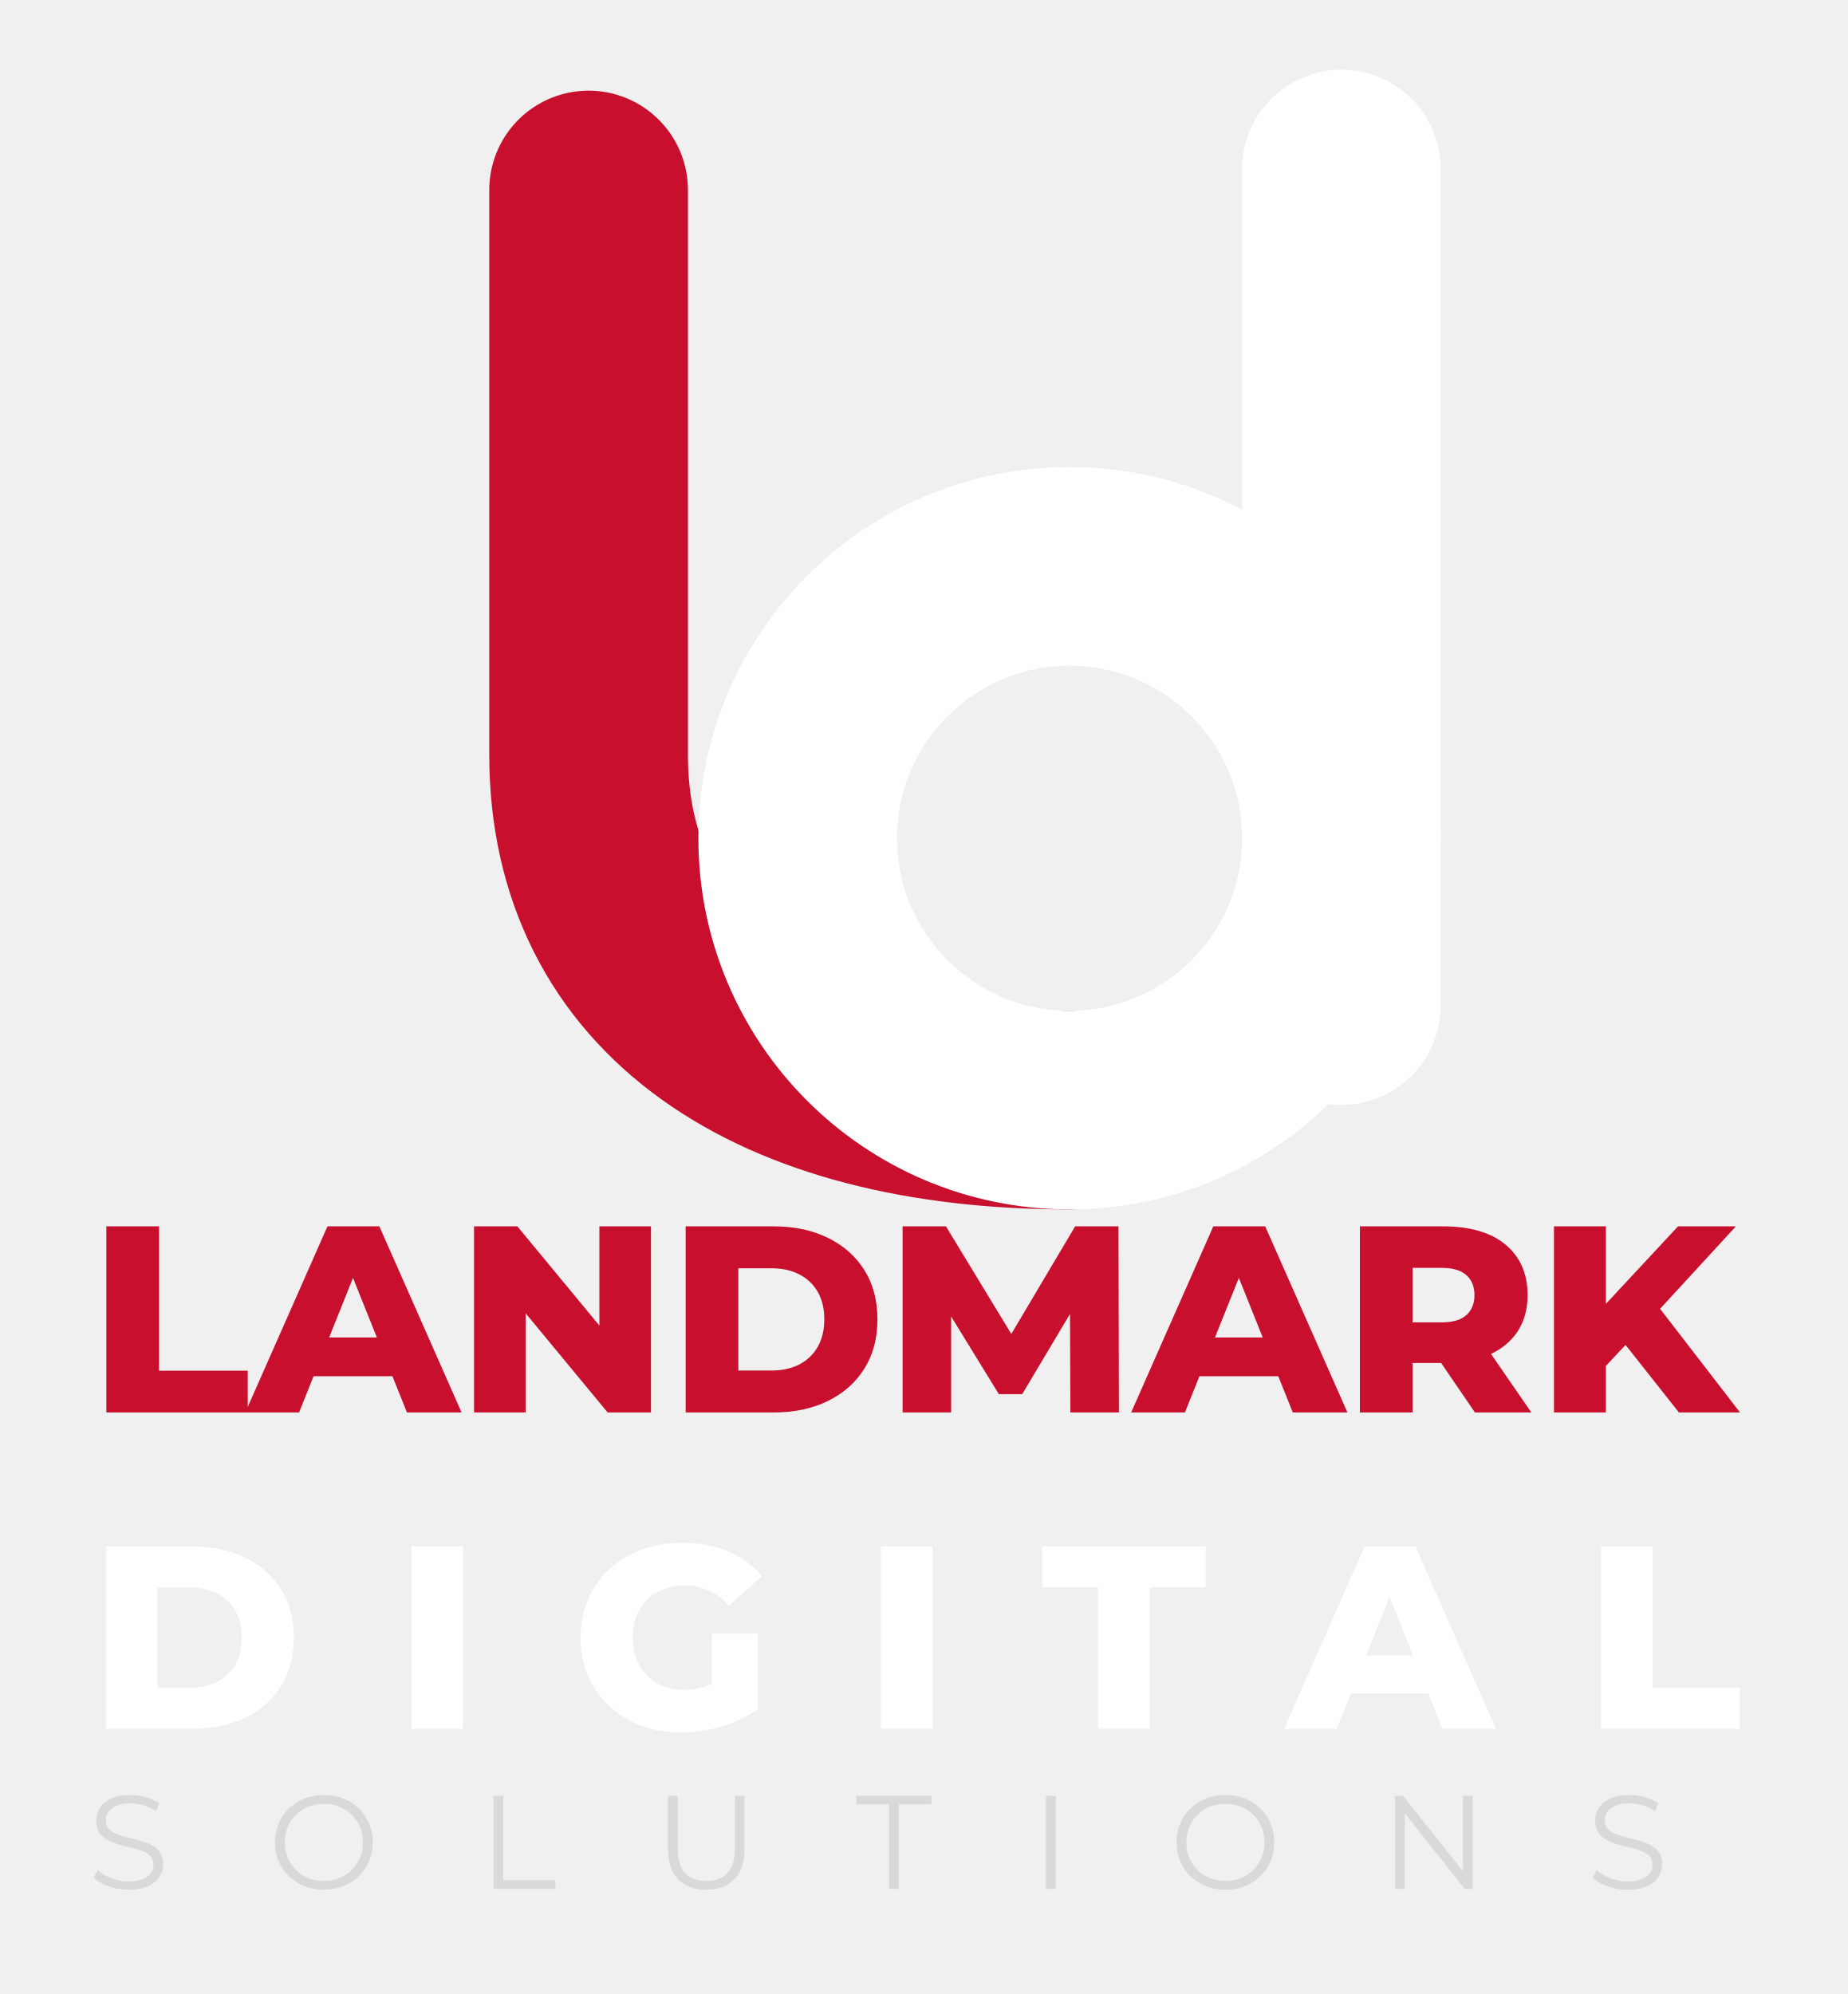
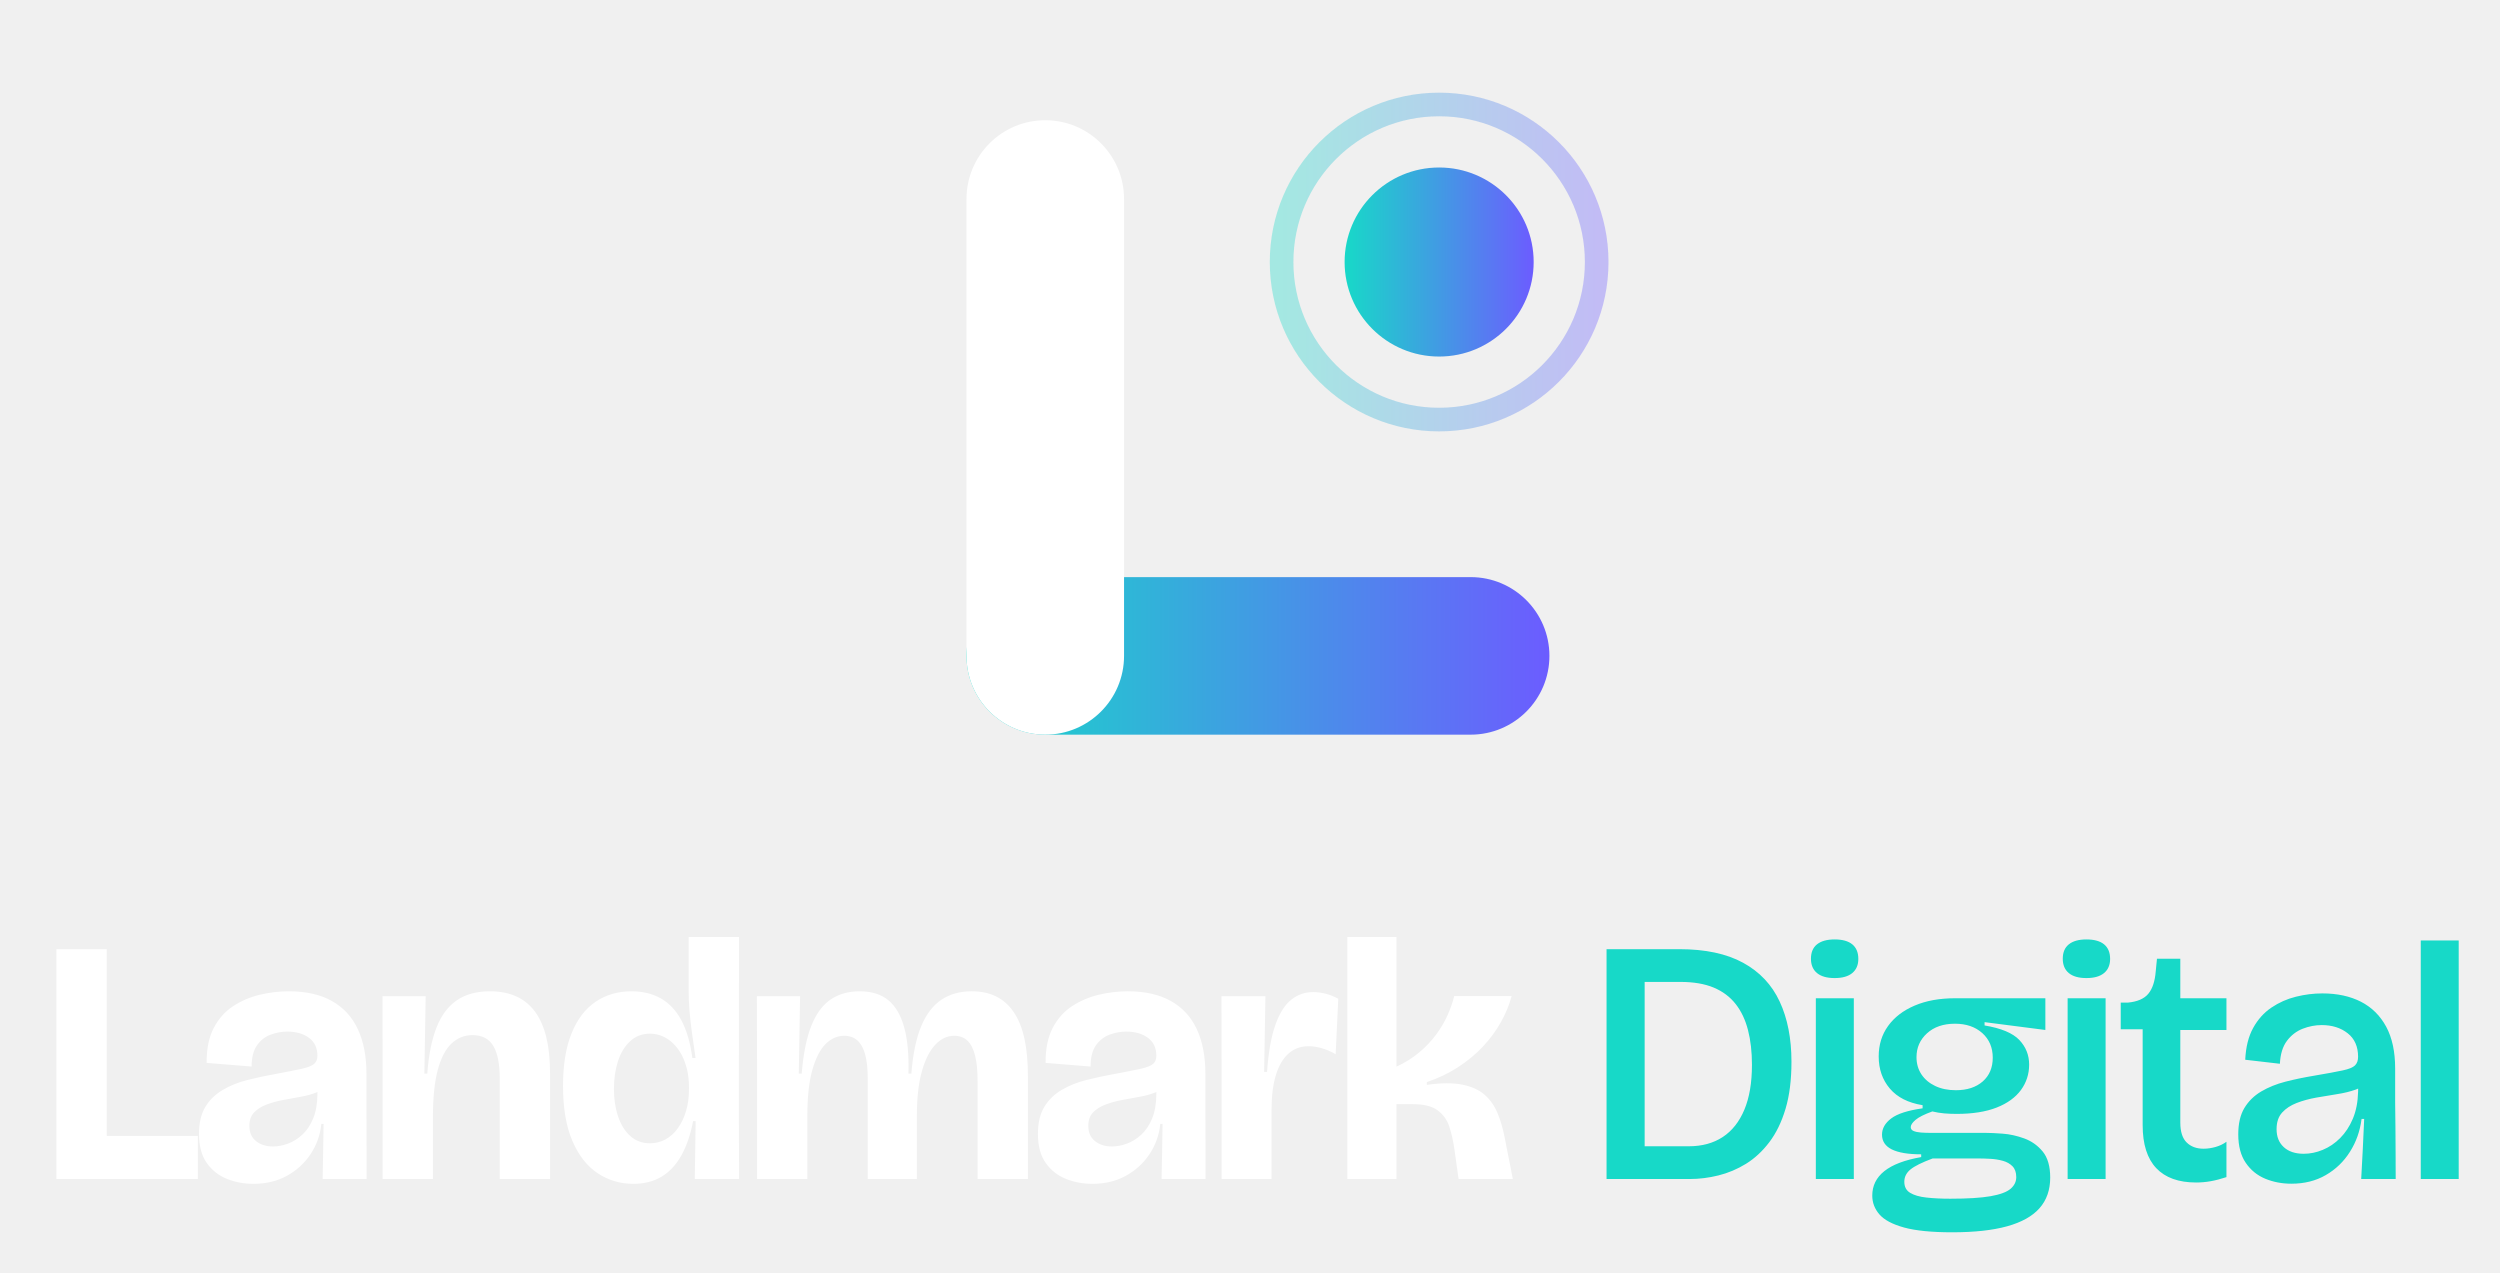
- <svg xmlns="http://www.w3.org/2000/svg" viewBox="0 0 417 450" width="417" height="450" role="img" aria-label="Landmark Digital">
-   <g transform="translate(24,24)">
-     <g transform="translate(71.08,0.00) scale(2.3596)">
-       <path d="M16 8 V 62 C16 84 34 96 62 96" fill="none" stroke="#C8102E" stroke-width="19" stroke-linecap="round" stroke-linejoin="round" />
-       <path d="M88 6 V 86" fill="none" stroke="#FFFFFF" stroke-width="19" stroke-linecap="round" />
-       <circle cx="62" cy="70" r="26" fill="none" stroke="#FFFFFF" stroke-width="19" />
+ <svg xmlns="http://www.w3.org/2000/svg" viewBox="0 0 603 307" width="603" height="307" role="img" aria-label="Landmark Digital">
+   <g transform="translate(10,10)">
+     <defs>
+       <linearGradient id="lmg5" x1="0" y1="0" x2="1" y2="0">
+         <stop offset="0" stop-color="#17D9C8" />
+         <stop offset="1" stop-color="#6C5CFF" />
+       </linearGradient>
+     </defs>
+     <g transform="translate(196.52,0.00) scale(1.9)">
+       <circle cx="74" cy="28" r="20" fill="none" stroke="url(#lmg5)" stroke-width="3" opacity=".35" />
+       <circle cx="74" cy="28" r="12" fill="url(#lmg5)" class="lm-dot" />
+       <rect x="14" y="68" width="74" height="20" rx="10" fill="url(#lmg5)" />
+       <rect x="14" y="10" width="20" height="78" rx="10" fill="#FFFFFF" />
    </g>
-     <g transform="translate(-4.22,294.76)">
-       <path d="M4.22 0V-42H16.11V-9.42H36.13V0H4.22ZM35.58 0 54.12 -42H65.83L84.39 0H72.06L57.55 -36.19H62.22L47.71 0H35.58ZM45.72 -8.18 48.78 -16.92H69.29L72.37 -8.18H45.72ZM87.2 0V-42H96.98L120.11 -14.02H115.49V-42H127.13V0H117.35L94.22 -27.98H98.84V0H87.2ZM134.96 0V-42H154.82Q161.77 -42 167.04 -39.42Q172.32 -36.84 175.28 -32.15Q178.24 -27.47 178.24 -21Q178.24 -14.58 175.28 -9.87Q172.32 -5.16 167.04 -2.58Q161.77 0 154.82 0H134.96ZM146.85 -9.46H154.3Q157.91 -9.46 160.59 -10.83Q163.27 -12.2 164.76 -14.81Q166.25 -17.41 166.25 -21Q166.25 -24.65 164.76 -27.22Q163.27 -29.8 160.59 -31.17Q157.91 -32.54 154.3 -32.54H146.85V-9.46ZM183.92 0V-42H193.7L211.06 -13.43H205.91L222.86 -42H232.64L232.74 0H221.79L221.69 -25.35H223.56L210.91 -4.13H205.64L192.61 -25.35H194.87V0H183.92ZM235.5 0 254.04 -42H265.75L284.31 0H271.98L257.47 -36.19H262.14L247.63 0H235.5ZM245.64 -8.18 248.7 -16.92H269.21L272.29 -8.18H245.64ZM287.12 0V-42H305.87Q315.08 -42 320.03 -37.84Q324.97 -33.68 324.97 -26.48Q324.97 -21.71 322.7 -18.26Q320.42 -14.82 316.24 -12.99Q312.05 -11.16 306.28 -11.16H293.71L299.01 -16.16V0H287.12ZM313.08 0 302.65 -15.28H315.28L325.82 0H313.08ZM299.01 -14.86 293.71 -20.33H305.58Q309.31 -20.33 311.14 -21.96Q312.98 -23.6 312.98 -26.48Q312.98 -29.37 311.14 -31Q309.31 -32.63 305.58 -32.63H293.71L299.01 -38.11V-14.86ZM341.53 -9.32 340.88 -22.62 358.92 -42H371.98L354.03 -22.48L347.42 -15.61L341.53 -9.32ZM330.92 0V-42H342.64V0H330.92ZM359.12 0 345.42 -17.33 353.16 -25.61 372.91 0H359.12Z" fill="#C8102E" />
-       <path d="M4.14 71.4V30.24H23.6Q30.41 30.24 35.58 32.77Q40.75 35.29 43.65 39.89Q46.55 44.48 46.55 50.82Q46.55 57.12 43.65 61.73Q40.75 66.35 35.58 68.87Q30.41 71.4 23.6 71.4H4.14ZM15.79 62.13H23.09Q26.63 62.13 29.25 60.79Q31.88 59.44 33.34 56.89Q34.8 54.34 34.8 50.82Q34.8 47.24 33.34 44.72Q31.88 42.2 29.25 40.85Q26.63 39.51 23.09 39.51H15.79V62.13ZM73.07 71.4V30.24H84.72V71.4H73.07ZM133.95 72.21Q129.03 72.21 124.88 70.65Q120.73 69.1 117.68 66.22Q114.63 63.35 112.94 59.44Q111.25 55.53 111.25 50.82Q111.25 46.11 112.94 42.2Q114.63 38.29 117.71 35.42Q120.79 32.54 124.98 30.99Q129.17 29.43 134.19 29.43Q139.98 29.43 144.56 31.36Q149.14 33.29 152.19 36.93L144.75 43.63Q142.64 41.33 140.19 40.18Q137.73 39.03 134.77 39.03Q132.13 39.03 129.96 39.87Q127.79 40.7 126.24 42.26Q124.69 43.82 123.85 45.98Q123 48.14 123 50.82Q123 53.41 123.85 55.58Q124.69 57.76 126.24 59.33Q127.79 60.9 129.91 61.75Q132.03 62.61 134.63 62.61Q137.24 62.61 139.69 61.75Q142.14 60.89 144.69 58.82L151.23 66.98Q147.67 69.53 143.05 70.87Q138.43 72.21 133.95 72.21ZM151.23 66.98 140.91 65.49V49.94H151.23V66.98ZM179.02 71.4V30.24H190.67V71.4H179.02ZM228.04 71.4V39.47H215.42V30.24H252.31V39.47H239.69V71.4H228.04ZM270.01 71.4 288.18 30.24H299.65L317.85 71.4H305.76L291.54 35.93H296.11L281.89 71.4H270.01ZM279.94 63.39 282.94 54.81H303.04L306.06 63.39H279.94ZM341.55 71.4V30.24H353.2V62.17H372.82V71.4H341.55Z" fill="#FFFFFF" />
-       <path d="M9.22 107.71Q6.86 107.71 4.72 106.94Q2.59 106.17 1.4 104.96L2.28 103.26Q3.4 104.35 5.27 105.08Q7.14 105.82 9.21 105.82Q11.18 105.82 12.43 105.32Q13.67 104.83 14.26 103.98Q14.86 103.14 14.86 102.11Q14.86 100.88 14.15 100.13Q13.45 99.39 12.3 98.95Q11.15 98.51 9.78 98.19Q8.4 97.87 7.02 97.48Q5.64 97.1 4.49 96.48Q3.34 95.86 2.64 94.81Q1.93 93.77 1.93 92.1Q1.93 90.55 2.75 89.24Q3.57 87.93 5.28 87.13Q6.98 86.33 9.65 86.33Q11.43 86.33 13.18 86.83Q14.92 87.33 16.18 88.21L15.41 89.97Q14.08 89.07 12.57 88.65Q11.05 88.22 9.64 88.22Q7.74 88.22 6.51 88.74Q5.27 89.26 4.69 90.11Q4.11 90.96 4.11 92.03Q4.11 93.27 4.82 94.02Q5.52 94.76 6.67 95.19Q7.82 95.62 9.2 95.95Q10.58 96.28 11.96 96.66Q13.33 97.05 14.48 97.66Q15.63 98.27 16.33 99.3Q17.04 100.33 17.04 101.97Q17.04 103.5 16.2 104.81Q15.37 106.12 13.63 106.92Q11.9 107.71 9.22 107.71ZM53.32 107.71Q50.95 107.71 48.93 106.91Q46.91 106.1 45.42 104.66Q43.93 103.21 43.1 101.27Q42.28 99.33 42.28 97.02Q42.28 94.71 43.1 92.77Q43.93 90.83 45.42 89.38Q46.91 87.93 48.93 87.13Q50.94 86.33 53.32 86.33Q55.7 86.33 57.71 87.13Q59.71 87.92 61.2 89.37Q62.69 90.82 63.52 92.76Q64.34 94.71 64.34 97.02Q64.34 99.33 63.52 101.28Q62.69 103.22 61.2 104.67Q59.71 106.12 57.71 106.91Q55.7 107.71 53.32 107.71ZM53.32 105.73Q55.21 105.73 56.81 105.08Q58.42 104.43 59.61 103.25Q60.8 102.06 61.47 100.48Q62.13 98.9 62.13 97.01Q62.13 95.13 61.47 93.56Q60.81 91.98 59.61 90.8Q58.42 89.61 56.81 88.96Q55.21 88.31 53.32 88.31Q51.43 88.31 49.82 88.96Q48.21 89.61 47.01 90.8Q45.82 91.98 45.15 93.56Q44.49 95.14 44.49 97.01Q44.49 98.89 45.15 100.47Q45.82 102.06 47.01 103.25Q48.2 104.44 49.82 105.08Q51.43 105.73 53.32 105.73ZM91.6 107.52V86.52H93.8V105.59H105.56V107.52H91.6ZM139.61 107.71Q135.59 107.71 133.28 105.39Q130.98 103.07 130.98 98.54V86.52H133.18V98.46Q133.18 102.19 134.86 103.96Q136.55 105.73 139.63 105.73Q142.7 105.73 144.39 103.96Q146.07 102.19 146.07 98.46V86.52H148.24V98.54Q148.24 103.07 145.93 105.39Q143.63 107.71 139.61 107.71ZM180.86 107.52V88.45H173.47V86.52H190.45V88.45H183.06V107.52H180.86ZM216.28 107.52V86.52H218.48V107.52H216.28ZM256.78 107.71Q254.41 107.71 252.39 106.91Q250.37 106.1 248.88 104.66Q247.39 103.21 246.56 101.27Q245.74 99.33 245.74 97.02Q245.74 94.71 246.56 92.77Q247.39 90.83 248.88 89.38Q250.37 87.93 252.39 87.13Q254.4 86.33 256.78 86.33Q259.16 86.33 261.16 87.13Q263.17 87.92 264.66 89.37Q266.15 90.82 266.98 92.76Q267.8 94.71 267.8 97.02Q267.8 99.33 266.98 101.28Q266.15 103.22 264.66 104.67Q263.17 106.12 261.16 106.91Q259.16 107.71 256.78 107.71ZM256.78 105.73Q258.67 105.73 260.27 105.08Q261.88 104.43 263.07 103.25Q264.26 102.06 264.92 100.48Q265.59 98.9 265.59 97.01Q265.59 95.13 264.93 93.56Q264.27 91.98 263.07 90.8Q261.88 89.61 260.27 88.96Q258.67 88.31 256.78 88.31Q254.89 88.31 253.28 88.96Q251.67 89.61 250.47 90.8Q249.28 91.98 248.61 93.56Q247.95 95.14 247.95 97.01Q247.95 98.89 248.61 100.47Q249.27 102.06 250.47 103.25Q251.66 104.44 253.28 105.08Q254.89 105.73 256.78 105.73ZM295.06 107.52V86.52H296.88L311.36 104.77H310.4V86.52H312.6V107.52H310.78L296.3 89.27H297.26V107.52H295.06ZM347.52 107.71Q345.16 107.71 343.02 106.94Q340.89 106.17 339.7 104.96L340.58 103.26Q341.71 104.35 343.57 105.08Q345.44 105.82 347.51 105.82Q349.49 105.82 350.73 105.32Q351.97 104.83 352.56 103.98Q353.16 103.14 353.16 102.11Q353.16 100.88 352.46 100.13Q351.75 99.39 350.6 98.95Q349.46 98.51 348.08 98.19Q346.7 97.87 345.32 97.48Q343.94 97.1 342.79 96.48Q341.64 95.86 340.94 94.81Q340.23 93.77 340.23 92.1Q340.23 90.55 341.05 89.24Q341.87 87.93 343.58 87.13Q345.29 86.33 347.95 86.33Q349.73 86.33 351.48 86.83Q353.22 87.33 354.48 88.21L353.71 89.97Q352.38 89.07 350.87 88.65Q349.36 88.22 347.95 88.22Q346.05 88.22 344.81 88.74Q343.57 89.26 342.99 90.11Q342.42 90.96 342.42 92.03Q342.42 93.27 343.12 94.02Q343.82 94.76 344.97 95.19Q346.12 95.62 347.5 95.95Q348.88 96.28 350.26 96.66Q351.64 97.05 352.79 97.66Q353.93 98.27 354.64 99.3Q355.34 100.33 355.34 101.97Q355.34 103.5 354.51 104.81Q353.67 106.12 351.94 106.92Q350.2 107.71 347.52 107.71Z" fill="#D9D9D9" />
+     <g transform="translate(0,274.38)">
+       <path d="M3.61 0V-55.44H15.75V0H3.61ZM5.99 0V-10.4H37.73V0H5.99ZM51.11 1.16Q47.74 1.16 44.75 -0.03Q41.76 -1.22 39.88 -3.86Q38 -6.5 38 -10.88Q38 -14.91 39.55 -17.44Q41.1 -19.96 43.76 -21.51Q46.41 -23.06 49.63 -23.87Q52.85 -24.68 56.11 -25.27Q60.58 -26.1 62.79 -26.59Q65 -27.09 65.78 -27.78Q66.56 -28.48 66.56 -29.71Q66.56 -32.56 64.52 -34.06Q62.48 -35.56 59.26 -35.56Q57.26 -35.56 55.27 -34.82Q53.28 -34.08 51.99 -32.25Q50.69 -30.42 50.69 -27.13L39.84 -28.01Q39.8 -33.07 41.55 -36.42Q43.29 -39.77 46.24 -41.7Q49.18 -43.62 52.68 -44.45Q56.18 -45.28 59.65 -45.28Q65.87 -45.28 70.03 -42.95Q74.2 -40.63 76.29 -36.18Q78.39 -31.74 78.39 -25.3V-17.32Q78.4 -14.45 78.41 -11.54Q78.41 -8.62 78.42 -5.75Q78.43 -2.87 78.43 0H67.82Q67.89 -3.22 67.94 -6.46Q68 -9.7 68.05 -13.29H67.51Q67.1 -9.31 64.93 -6.03Q62.75 -2.74 59.23 -0.79Q55.71 1.16 51.11 1.16ZM55.86 -7.85Q57.58 -7.85 59.44 -8.53Q61.29 -9.21 62.9 -10.68Q64.51 -12.15 65.52 -14.57Q66.53 -16.98 66.56 -20.38L66.57 -22.37L68.82 -22.74Q68.08 -21.59 66.4 -20.91Q64.71 -20.23 62.59 -19.85Q60.47 -19.46 58.3 -19.06Q56.14 -18.66 54.29 -17.96Q52.44 -17.26 51.3 -16.07Q50.15 -14.88 50.15 -12.8Q50.15 -10.43 51.76 -9.14Q53.38 -7.85 55.86 -7.85ZM82.29 0V-23.98L82.26 -44.1H92.67L92.36 -25.42H93.06Q93.56 -32.17 95.29 -36.55Q97.02 -40.94 100.19 -43.11Q103.36 -45.28 108.16 -45.28Q115.43 -45.28 119.05 -40.36Q122.67 -35.45 122.67 -25.58V0H110.54V-24.19Q110.54 -29.51 108.98 -32.11Q107.42 -34.71 103.96 -34.71Q101.07 -34.71 98.92 -32.7Q96.77 -30.69 95.59 -26.33Q94.42 -21.97 94.42 -14.81V0H82.29ZM142.76 1.16Q138.01 1.16 134.17 -1.39Q130.33 -3.93 128.07 -9.17Q125.8 -14.41 125.8 -22.46Q125.8 -30.06 127.86 -35.13Q129.91 -40.21 133.64 -42.74Q137.37 -45.28 142.32 -45.28Q146.33 -45.28 149.35 -43.59Q152.38 -41.9 154.31 -38.35Q156.24 -34.79 157 -29.19H157.77Q157.32 -32.33 156.91 -35.19Q156.51 -38.05 156.3 -40.64Q156.1 -43.23 156.1 -45.47V-58.38H168.25L168.21 -16.49L168.27 0H157.58L157.79 -13.97H157.18Q156.21 -8.96 154.29 -5.59Q152.36 -2.21 149.51 -0.53Q146.65 1.16 142.76 1.16ZM146.76 -8.62Q148.79 -8.62 150.52 -9.56Q152.25 -10.5 153.5 -12.26Q154.76 -14.01 155.47 -16.39Q156.18 -18.76 156.18 -21.62V-22.22Q156.18 -24.46 155.71 -26.44Q155.23 -28.42 154.39 -29.99Q153.54 -31.57 152.37 -32.7Q151.2 -33.84 149.77 -34.45Q148.34 -35.06 146.76 -35.06Q143.96 -35.06 142 -33.25Q140.04 -31.44 139.06 -28.43Q138.08 -25.41 138.08 -21.69Q138.08 -18.03 139.1 -15.05Q140.11 -12.07 142.05 -10.35Q143.99 -8.62 146.76 -8.62ZM172.61 0V-23.3L172.56 -44.1H182.98L182.67 -25.42H183.37Q183.96 -32.61 185.69 -36.95Q187.42 -41.3 190.34 -43.29Q193.27 -45.28 197.37 -45.28Q201.63 -45.28 204.25 -43.14Q206.86 -41.01 208.08 -36.62Q209.3 -32.24 209.12 -25.42H209.82Q210.38 -32.52 212.2 -36.87Q214.03 -41.22 217.08 -43.25Q220.12 -45.28 224.35 -45.28Q227.78 -45.28 230.3 -44.02Q232.82 -42.76 234.53 -40.23Q236.25 -37.7 237.09 -33.87Q237.93 -30.04 237.93 -24.91V0H225.79V-23.74Q225.79 -27.4 225.18 -29.81Q224.57 -32.21 223.34 -33.38Q222.1 -34.55 220.16 -34.55Q217.59 -34.55 215.55 -32.35Q213.51 -30.16 212.33 -25.88Q211.15 -21.6 211.15 -15.23V0H199.3V-24.12Q199.3 -27.71 198.69 -30Q198.07 -32.28 196.81 -33.42Q195.54 -34.55 193.62 -34.55Q191.16 -34.55 189.15 -32.58Q187.15 -30.6 185.94 -26.33Q184.73 -22.05 184.73 -15.23V0H172.61ZM253.47 1.16Q250.1 1.16 247.11 -0.03Q244.12 -1.22 242.24 -3.86Q240.35 -6.5 240.35 -10.88Q240.35 -14.91 241.91 -17.44Q243.46 -19.96 246.11 -21.51Q248.77 -23.06 251.99 -23.87Q255.21 -24.68 258.47 -25.27Q262.93 -26.1 265.15 -26.59Q267.36 -27.09 268.14 -27.78Q268.91 -28.48 268.91 -29.71Q268.91 -32.56 266.88 -34.06Q264.84 -35.56 261.62 -35.56Q259.62 -35.56 257.63 -34.82Q255.64 -34.08 254.34 -32.25Q253.05 -30.42 253.05 -27.13L242.2 -28.01Q242.16 -33.07 243.9 -36.42Q245.64 -39.77 248.59 -41.7Q251.54 -43.62 255.04 -44.45Q258.54 -45.28 262.01 -45.28Q268.23 -45.28 272.39 -42.95Q276.56 -40.63 278.65 -36.18Q280.74 -31.74 280.74 -25.3V-17.32Q280.76 -14.45 280.76 -11.54Q280.77 -8.62 280.78 -5.75Q280.78 -2.87 280.78 0H270.17Q270.24 -3.22 270.3 -6.46Q270.35 -9.7 270.41 -13.29H269.86Q269.46 -9.31 267.28 -6.03Q265.1 -2.74 261.58 -0.79Q258.06 1.16 253.47 1.16ZM258.22 -7.85Q259.94 -7.85 261.79 -8.53Q263.65 -9.21 265.26 -10.68Q266.87 -12.15 267.88 -14.57Q268.88 -16.98 268.91 -20.38L268.93 -22.37L271.18 -22.74Q270.44 -21.59 268.75 -20.91Q267.06 -20.23 264.94 -19.85Q262.82 -19.46 260.66 -19.06Q258.5 -18.66 256.65 -17.96Q254.8 -17.26 253.65 -16.07Q252.5 -14.88 252.5 -12.8Q252.5 -10.43 254.12 -9.14Q255.74 -7.85 258.22 -7.85ZM284.65 0V-23.23L284.62 -44.1H295.22L294.91 -25.83H295.61Q296.11 -32.96 297.62 -37.18Q299.12 -41.4 301.45 -43.25Q303.77 -45.09 306.7 -45.09Q308.14 -45.09 309.7 -44.71Q311.26 -44.32 312.79 -43.48L312.16 -30.11Q310.44 -31.09 308.78 -31.56Q307.13 -32.03 305.65 -32.03Q302.79 -32.03 300.8 -30.27Q298.8 -28.5 297.75 -25.09Q296.7 -21.67 296.7 -16.79V0H284.65ZM314.97 0V-58.38H326.82V-27.1Q329.9 -28.52 332.26 -30.49Q334.63 -32.47 336.35 -34.78Q338.07 -37.1 339.14 -39.49Q340.21 -41.89 340.76 -44.13H354.61Q353.74 -40.89 351.98 -37.77Q350.22 -34.65 347.62 -31.89Q345.02 -29.13 341.62 -26.94Q338.23 -24.75 334.15 -23.38V-22.71Q339.4 -23.45 342.78 -22.75Q346.15 -22.05 348.13 -20.29Q350.11 -18.52 351.19 -15.93Q352.27 -13.34 352.88 -10.23L354.9 0H341.81L340.8 -7.22Q340.37 -10.19 339.57 -12.64Q338.77 -15.08 336.77 -16.56Q334.77 -18.05 330.71 -18.06L326.82 -18.07V0H314.97Z" fill="#FFFFFF" />
+       <path d="M382.03 0V-7.9H397.36Q402.11 -7.9 405.51 -10.12Q408.91 -12.35 410.74 -16.72Q412.57 -21.08 412.57 -27.55Q412.57 -32.21 411.62 -35.91Q410.68 -39.61 408.64 -42.21Q406.6 -44.81 403.33 -46.18Q400.05 -47.54 395.35 -47.54H382.03V-55.44H395.05Q404.46 -55.44 410.44 -52.16Q416.43 -48.89 419.26 -42.8Q422.1 -36.71 422.1 -28.27Q422.1 -21.71 420.67 -16.93Q419.24 -12.14 416.74 -8.86Q414.25 -5.59 411.1 -3.65Q407.95 -1.72 404.46 -0.86Q400.97 0 397.57 0H382.03ZM377.5 0V-55.44H386.69V0H377.5ZM427.98 0V-43.6H437.14V0H427.98ZM432.52 -48.47Q429.7 -48.47 428.25 -49.69Q426.8 -50.9 426.8 -53.14Q426.8 -55.44 428.27 -56.61Q429.75 -57.79 432.51 -57.79Q435.33 -57.79 436.78 -56.6Q438.23 -55.4 438.23 -53.09Q438.23 -50.9 436.77 -49.68Q435.31 -48.47 432.52 -48.47ZM460.87 12.85Q453.47 12.85 449.27 11.7Q445.07 10.54 443.33 8.55Q441.59 6.55 441.59 3.99Q441.59 0.42 444.51 -1.91Q447.43 -4.24 453.39 -5.29V-5.96Q448.69 -5.96 446.31 -7.14Q443.94 -8.32 443.94 -10.71Q443.94 -12.94 446.17 -14.62Q448.39 -16.3 453.73 -17.05V-17.81Q448.52 -18.65 445.83 -21.82Q443.14 -24.99 443.14 -29.57Q443.14 -33.77 445.41 -36.92Q447.68 -40.07 451.81 -41.83Q455.95 -43.6 461.54 -43.6H483.34V-35.95L468.68 -37.84V-37.04Q474.68 -36.04 477.06 -33.54Q479.43 -31.04 479.43 -27.59Q479.43 -24.19 477.46 -21.48Q475.48 -18.77 471.6 -17.24Q467.71 -15.71 461.96 -15.71Q460.36 -15.71 458.93 -15.83Q457.51 -15.96 456.08 -16.3Q453.18 -15.25 452.02 -14.26Q450.87 -13.27 450.87 -12.52Q450.87 -11.89 451.54 -11.59Q452.21 -11.3 453.35 -11.21Q454.48 -11.13 455.78 -11.13H469.01Q470.48 -11.13 473.05 -10.94Q475.61 -10.75 478.25 -9.79Q480.9 -8.82 482.71 -6.62Q484.51 -4.41 484.51 -0.34Q484.51 4.12 481.93 7.04Q479.35 9.95 474.12 11.4Q468.89 12.85 460.87 12.85ZM460.4 4.75Q466.7 4.75 470.15 4.14Q473.59 3.53 474.96 2.35Q476.32 1.18 476.32 -0.46Q476.32 -2.14 475.42 -3.07Q474.52 -3.99 473.09 -4.39Q471.66 -4.79 470.08 -4.87Q468.51 -4.96 467.12 -4.96H456.16Q452.3 -3.53 450.81 -2.31Q449.32 -1.09 449.32 0.67Q449.32 2.48 450.74 3.34Q452.17 4.2 454.67 4.47Q457.17 4.75 460.4 4.75ZM461.75 -21.42Q465.82 -21.42 468.24 -23.54Q470.65 -25.66 470.65 -29.27Q470.65 -32.93 468.13 -35.2Q465.61 -37.46 461.54 -37.46Q457.34 -37.46 454.8 -35.15Q452.26 -32.84 452.26 -29.4Q452.26 -27.05 453.45 -25.24Q454.65 -23.44 456.79 -22.43Q458.93 -21.42 461.75 -21.42ZM488.71 0V-43.6H497.87V0H488.71ZM493.25 -48.47Q490.43 -48.47 488.98 -49.69Q487.54 -50.9 487.54 -53.14Q487.54 -55.44 489.01 -56.61Q490.48 -57.79 493.24 -57.79Q496.06 -57.79 497.51 -56.6Q498.96 -55.4 498.96 -53.09Q498.96 -50.9 497.5 -49.68Q496.04 -48.47 493.25 -48.47ZM519.71 0.84Q513.37 0.84 510.09 -2.62Q506.81 -6.09 506.81 -12.98V-36.12H501.52V-42.55H503.24Q506.69 -42.88 508.18 -44.69Q509.67 -46.49 509.96 -50.06L510.26 -53.13H515.89V-43.6H527.02V-35.95H515.89V-13.61Q515.89 -10.33 517.42 -8.82Q518.95 -7.31 521.51 -7.31Q522.9 -7.31 524.39 -7.73Q525.88 -8.15 527.02 -8.99V-0.46Q525 0.21 523.21 0.53Q521.43 0.84 519.71 0.84ZM542.68 1.13Q539.28 1.13 536.36 -0.08Q533.44 -1.3 531.66 -3.93Q529.87 -6.55 529.87 -10.79Q529.87 -14.66 531.34 -17.12Q532.81 -19.57 535.39 -21.11Q537.98 -22.64 541.25 -23.48Q544.53 -24.32 548.1 -24.91Q552.76 -25.7 555.03 -26.19Q557.3 -26.67 558.03 -27.41Q558.77 -28.14 558.77 -29.48Q558.77 -33.18 556.27 -35.15Q553.77 -37.13 549.99 -37.13Q547.68 -37.13 545.41 -36.25Q543.14 -35.36 541.61 -33.33Q540.08 -31.29 539.91 -27.8L531.55 -28.77Q531.76 -33.35 533.46 -36.44Q535.16 -39.52 537.87 -41.35Q540.58 -43.18 543.77 -43.97Q546.97 -44.77 550.16 -44.77Q555.53 -44.77 559.46 -42.76Q563.39 -40.74 565.55 -36.73Q567.71 -32.72 567.71 -26.67V-18.52Q567.76 -15.46 567.78 -12.35Q567.8 -9.24 567.82 -6.15Q567.84 -3.07 567.84 0H559.52Q559.73 -3.61 559.9 -7.12Q560.07 -10.63 560.24 -14.49H559.61Q559.06 -10.12 556.81 -6.57Q554.57 -3.02 550.98 -0.95Q547.39 1.13 542.68 1.13ZM545.66 -6.09Q547.97 -6.09 550.26 -7.04Q552.55 -7.98 554.44 -9.87Q556.33 -11.76 557.51 -14.55Q558.68 -17.35 558.77 -21L558.81 -22.93L561.04 -23.52Q560.15 -22.26 558.2 -21.57Q556.25 -20.87 553.75 -20.48Q551.25 -20.08 548.71 -19.64Q546.17 -19.19 543.98 -18.35Q541.8 -17.51 540.46 -16.04Q539.11 -14.57 539.11 -12.01Q539.11 -9.28 540.85 -7.69Q542.6 -6.09 545.66 -6.09ZM573.89 0V-57.54H583.04V0H573.89Z" fill="#17D9C8" />
    </g>
  </g>
</svg>
